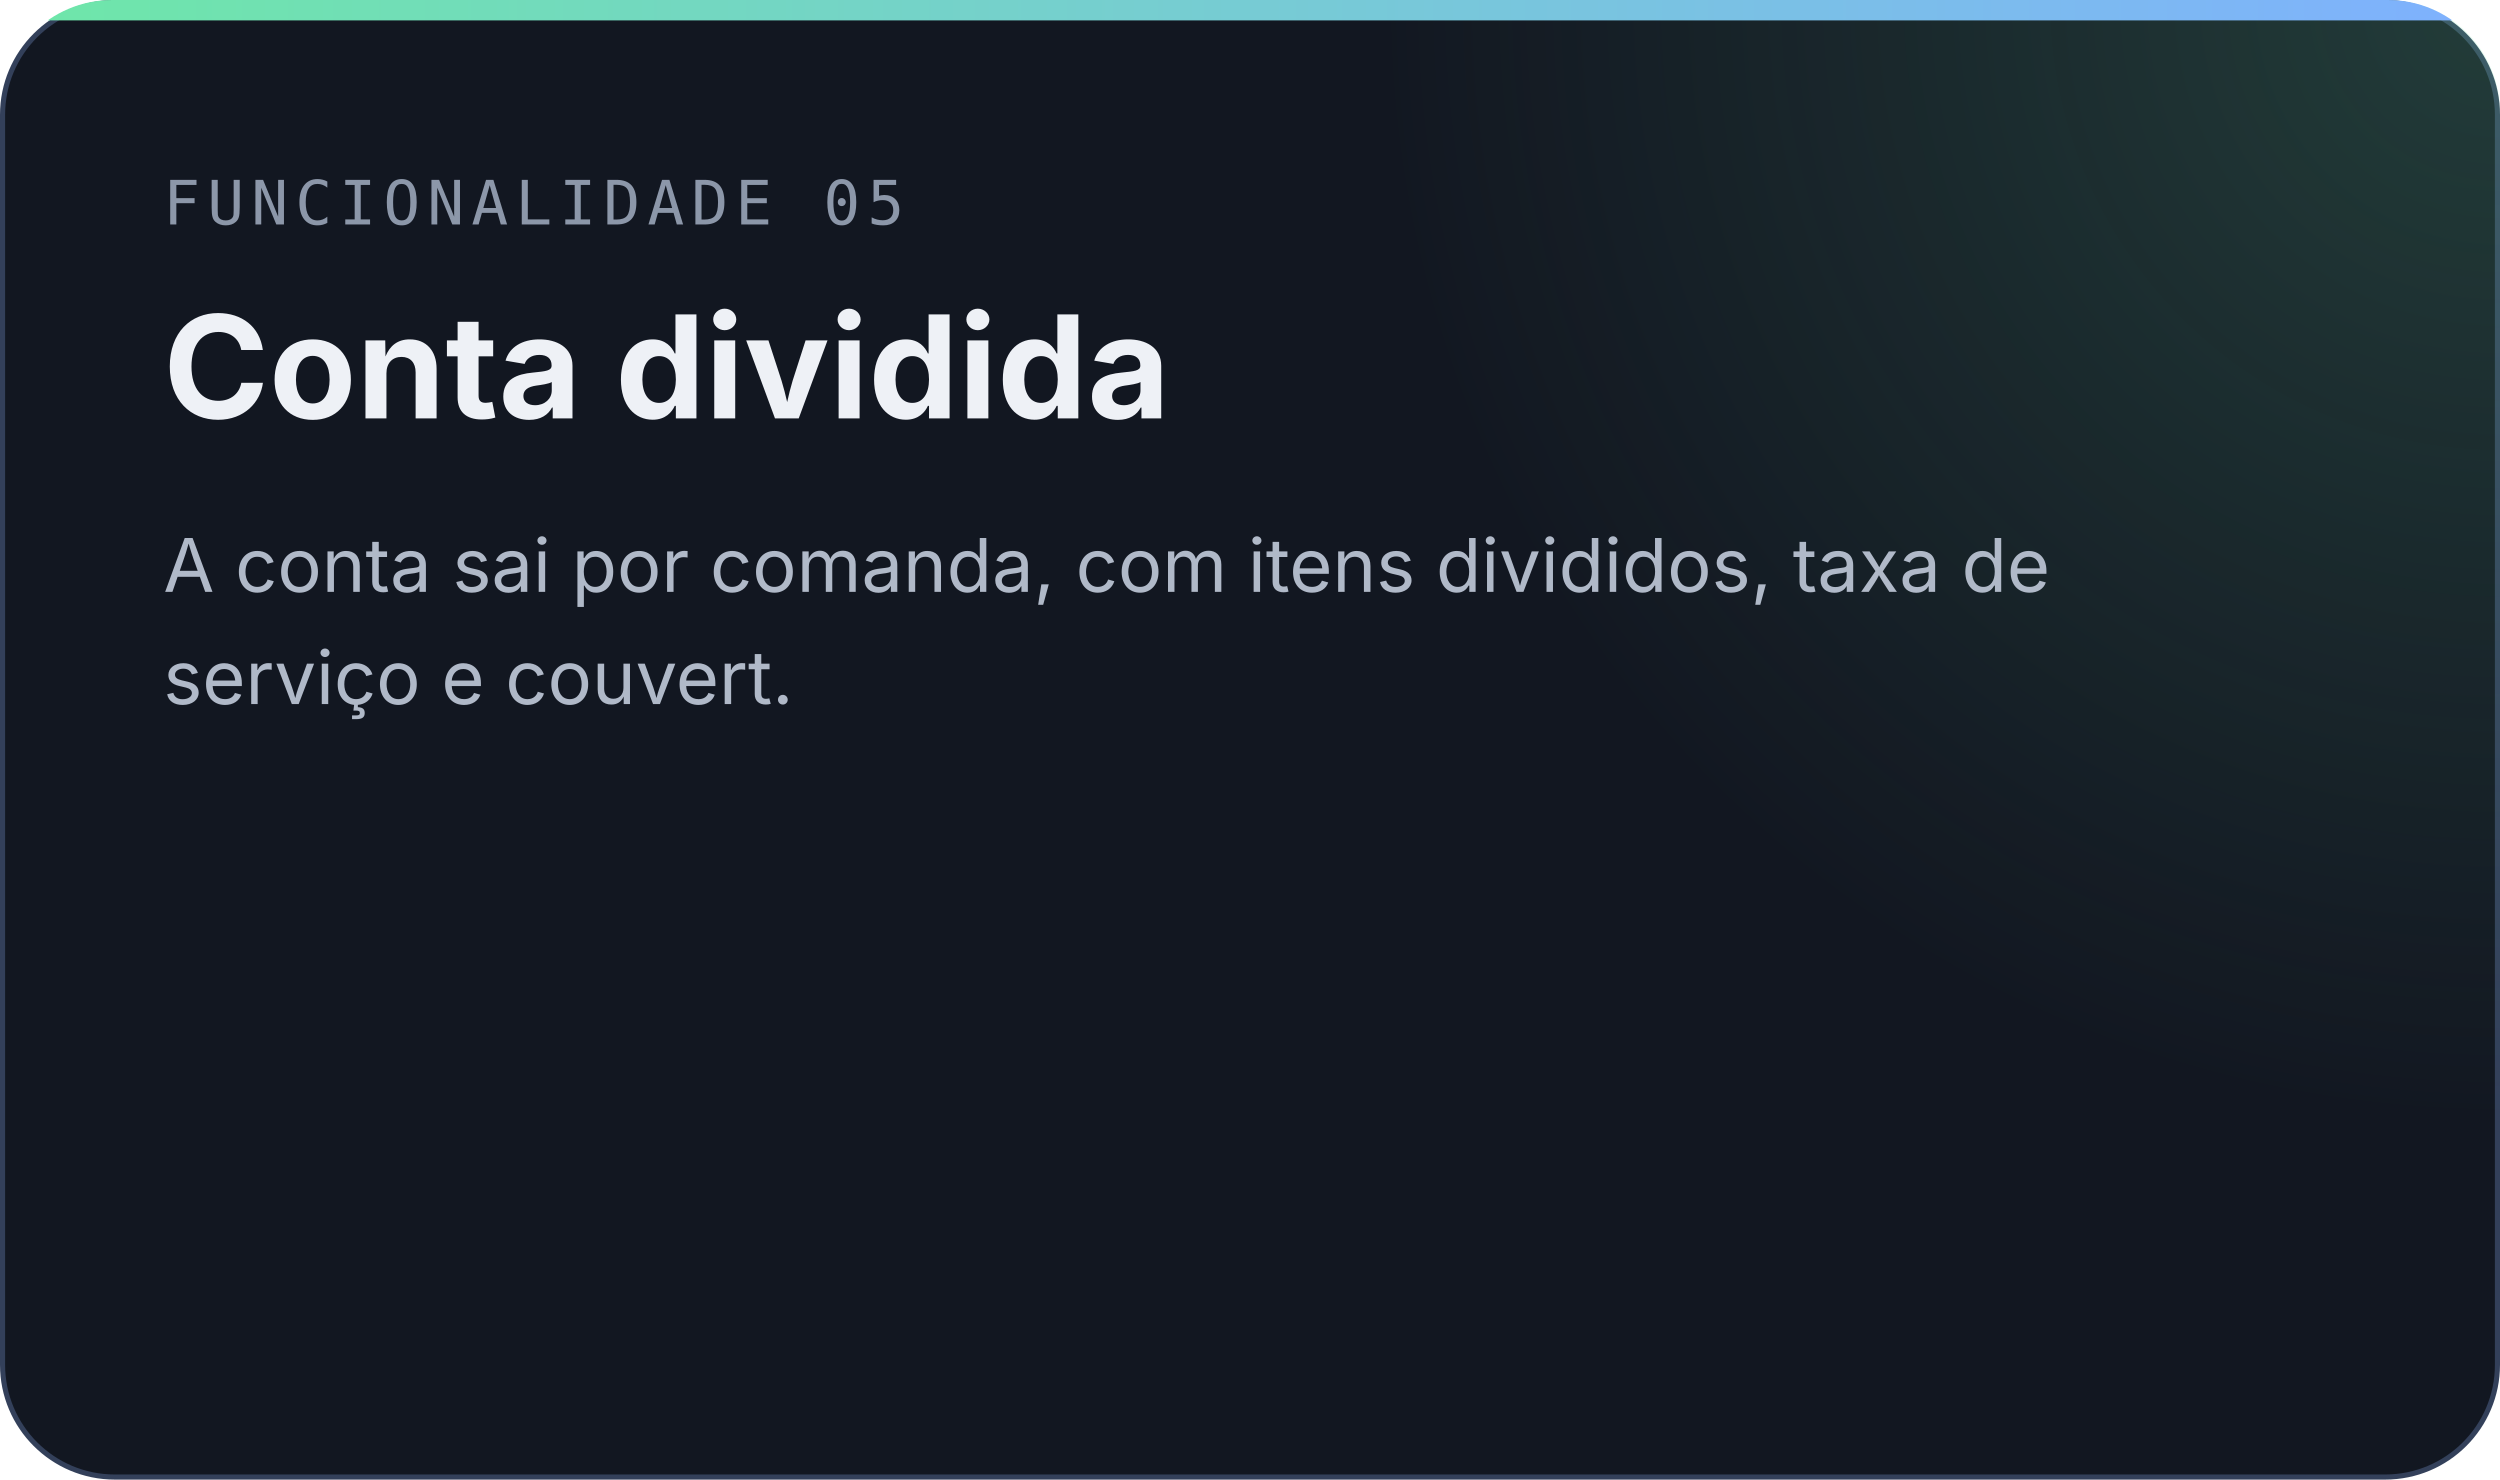
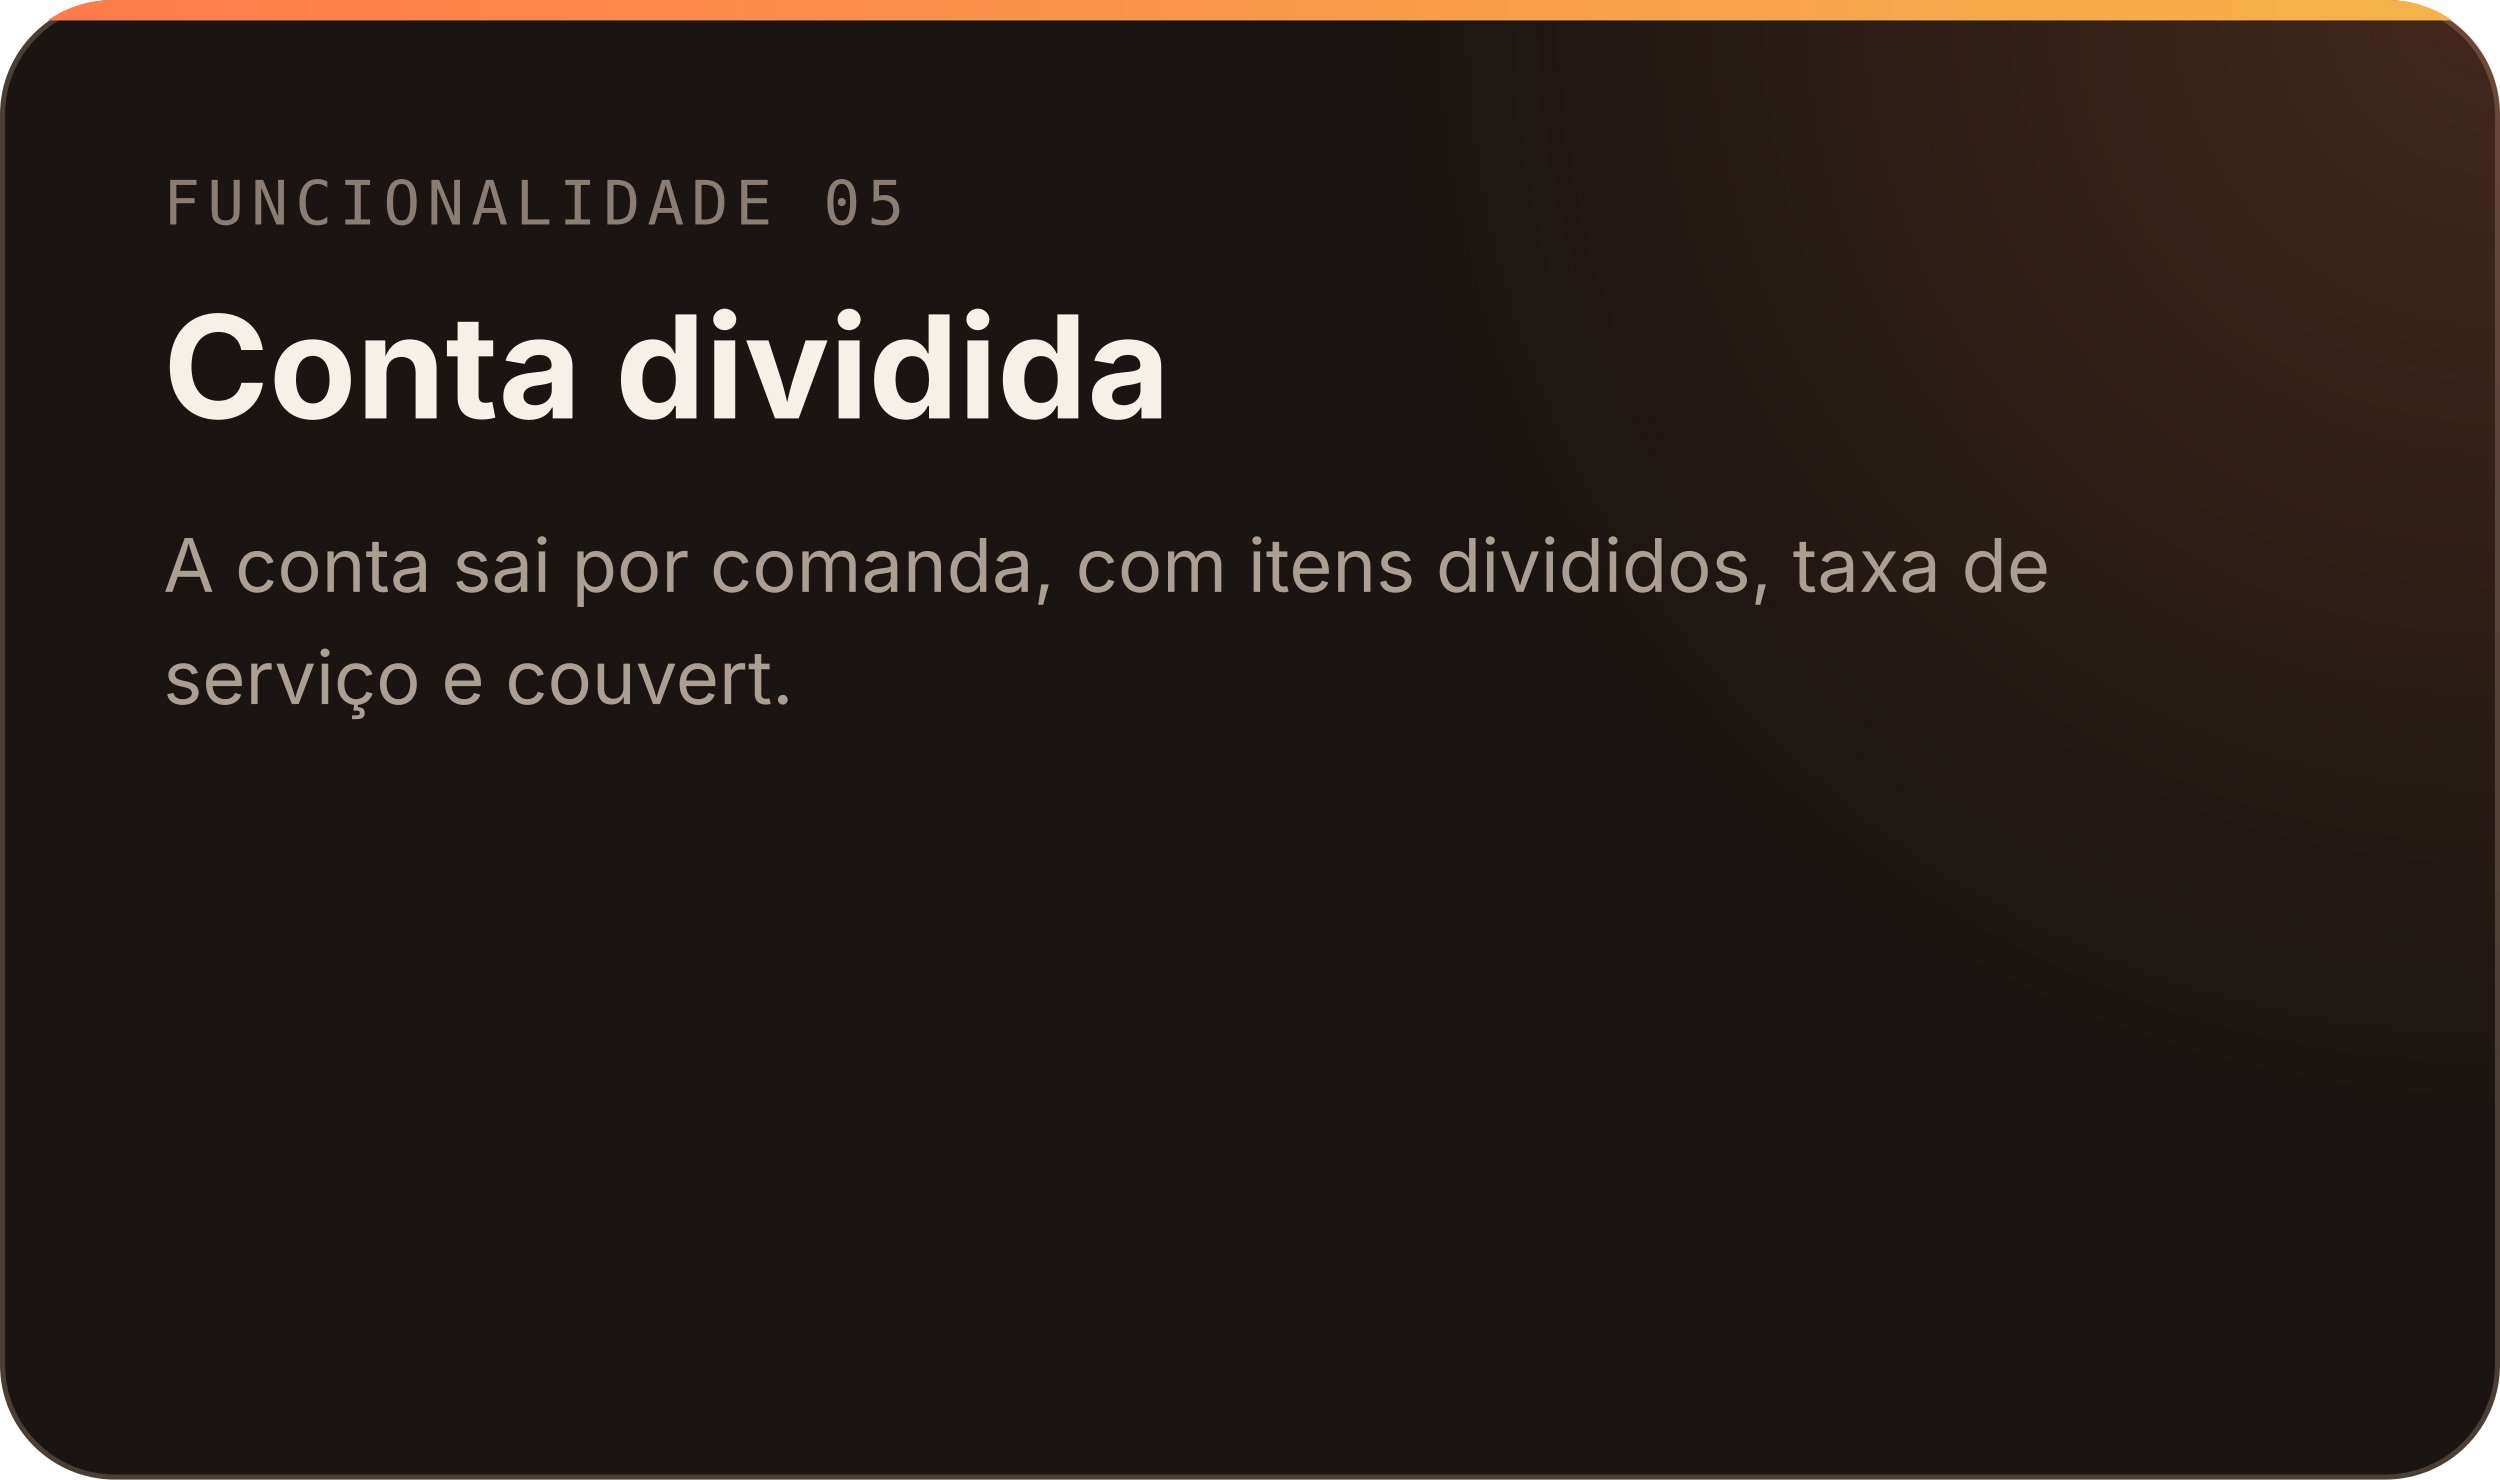
<svg xmlns="http://www.w3.org/2000/svg" width="490" height="290" viewBox="0 0 490 290" role="img" aria-label="Conta dividida. A conta sai por comanda, com itens divididos, taxa de serviço e couvert.">
  <defs>
    <linearGradient id="g" x1="0" y1="0" x2="1" y2="0">
-       <stop offset="0" stop-color="#6ee7a8" />
-       <stop offset="1" stop-color="#7fb0ff" />
+       <stop offset="0" stop-color="#ff7a4a" />
+       <stop offset="1" stop-color="#f6b54a" />
    </linearGradient>
    <radialGradient id="fc" gradientUnits="userSpaceOnUse" cx="490" cy="0" r="220">
-       <stop offset="0" stop-color="#6ee7a8" stop-opacity="0.18" />
-       <stop offset="1" stop-color="#6ee7a8" stop-opacity="0" />
+       <stop offset="0" stop-color="#ff7a4a" stop-opacity="0.18" />
+       <stop offset="1" stop-color="#ff7a4a" stop-opacity="0" />
    </radialGradient>
    <clipPath id="fk">
      <rect width="490" height="290" rx="22" />
    </clipPath>
  </defs>
-   <rect x="0.5" y="0.5" width="489" height="289" rx="22" fill="#121721" stroke="#33405a" />
+   <rect x="0.5" y="0.5" width="489" height="289" rx="22" fill="#1a1512" stroke="#4a3e35" />
  <g clip-path="url(#fk)">
    <rect width="490" height="290" fill="url(#fc)" />
    <rect width="490" height="4" fill="url(#g)" />
  </g>
-   <text x="32" y="44" font-family="'JetBrains Mono',Menlo,Consolas,monospace" font-size="12" letter-spacing="1.4" fill="#8c97a9">FUNCIONALIDADE 05</text>
-   <text x="32" y="82" font-family="Inter,'Segoe UI',-apple-system,Helvetica,Arial,sans-serif" font-size="28" font-weight="700" fill="#eef1f6">Conta dividida</text>
-   <text x="32" y="116" font-family="Inter,'Segoe UI',-apple-system,Helvetica,Arial,sans-serif" font-size="14.5" fill="#b0b9c8">A conta sai por comanda, com itens divididos, taxa de</text>
-   <text x="32" y="138" font-family="Inter,'Segoe UI',-apple-system,Helvetica,Arial,sans-serif" font-size="14.5" fill="#b0b9c8">serviço e couvert.</text>
+   <text x="32" y="44" font-family="'JetBrains Mono',Menlo,Consolas,monospace" font-size="12" letter-spacing="1.4" fill="#8a7e74">FUNCIONALIDADE 05</text>
+   <text x="32" y="82" font-family="Inter,'Segoe UI',-apple-system,Helvetica,Arial,sans-serif" font-size="28" font-weight="700" fill="#f6f0e8">Conta dividida</text>
+   <text x="32" y="116" font-family="Inter,'Segoe UI',-apple-system,Helvetica,Arial,sans-serif" font-size="14.5" fill="#ab9f94">A conta sai por comanda, com itens divididos, taxa de</text>
+   <text x="32" y="138" font-family="Inter,'Segoe UI',-apple-system,Helvetica,Arial,sans-serif" font-size="14.5" fill="#ab9f94">serviço e couvert.</text>
</svg>
